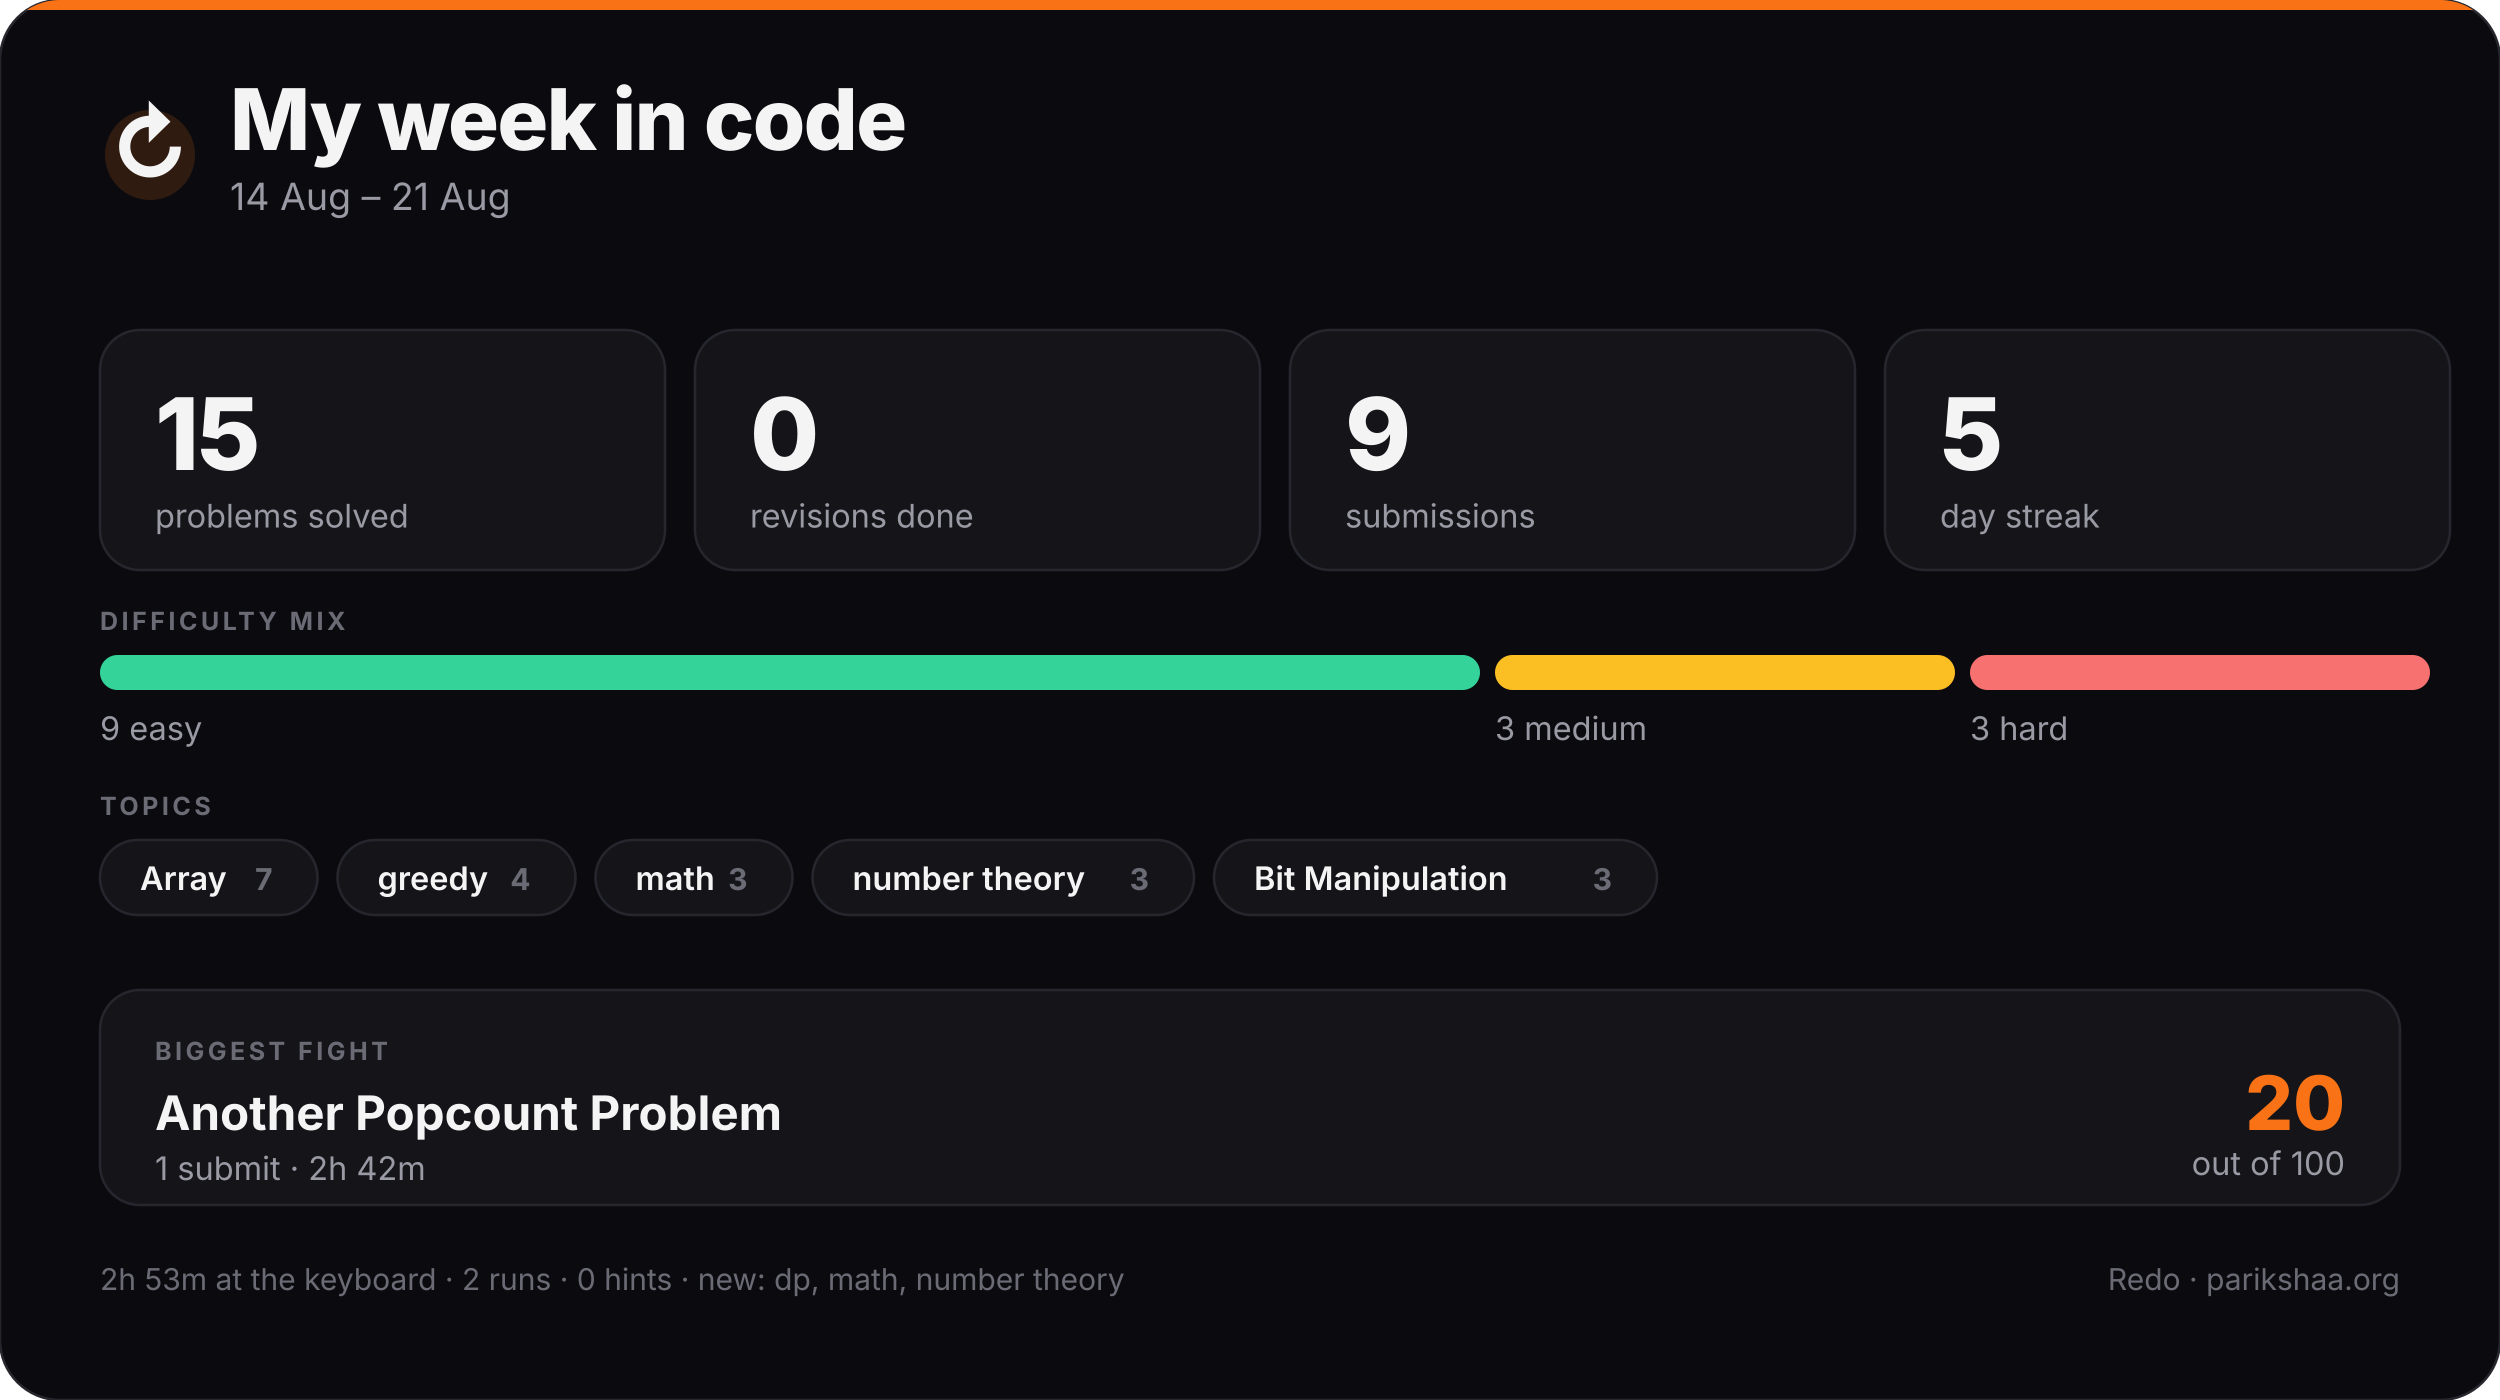
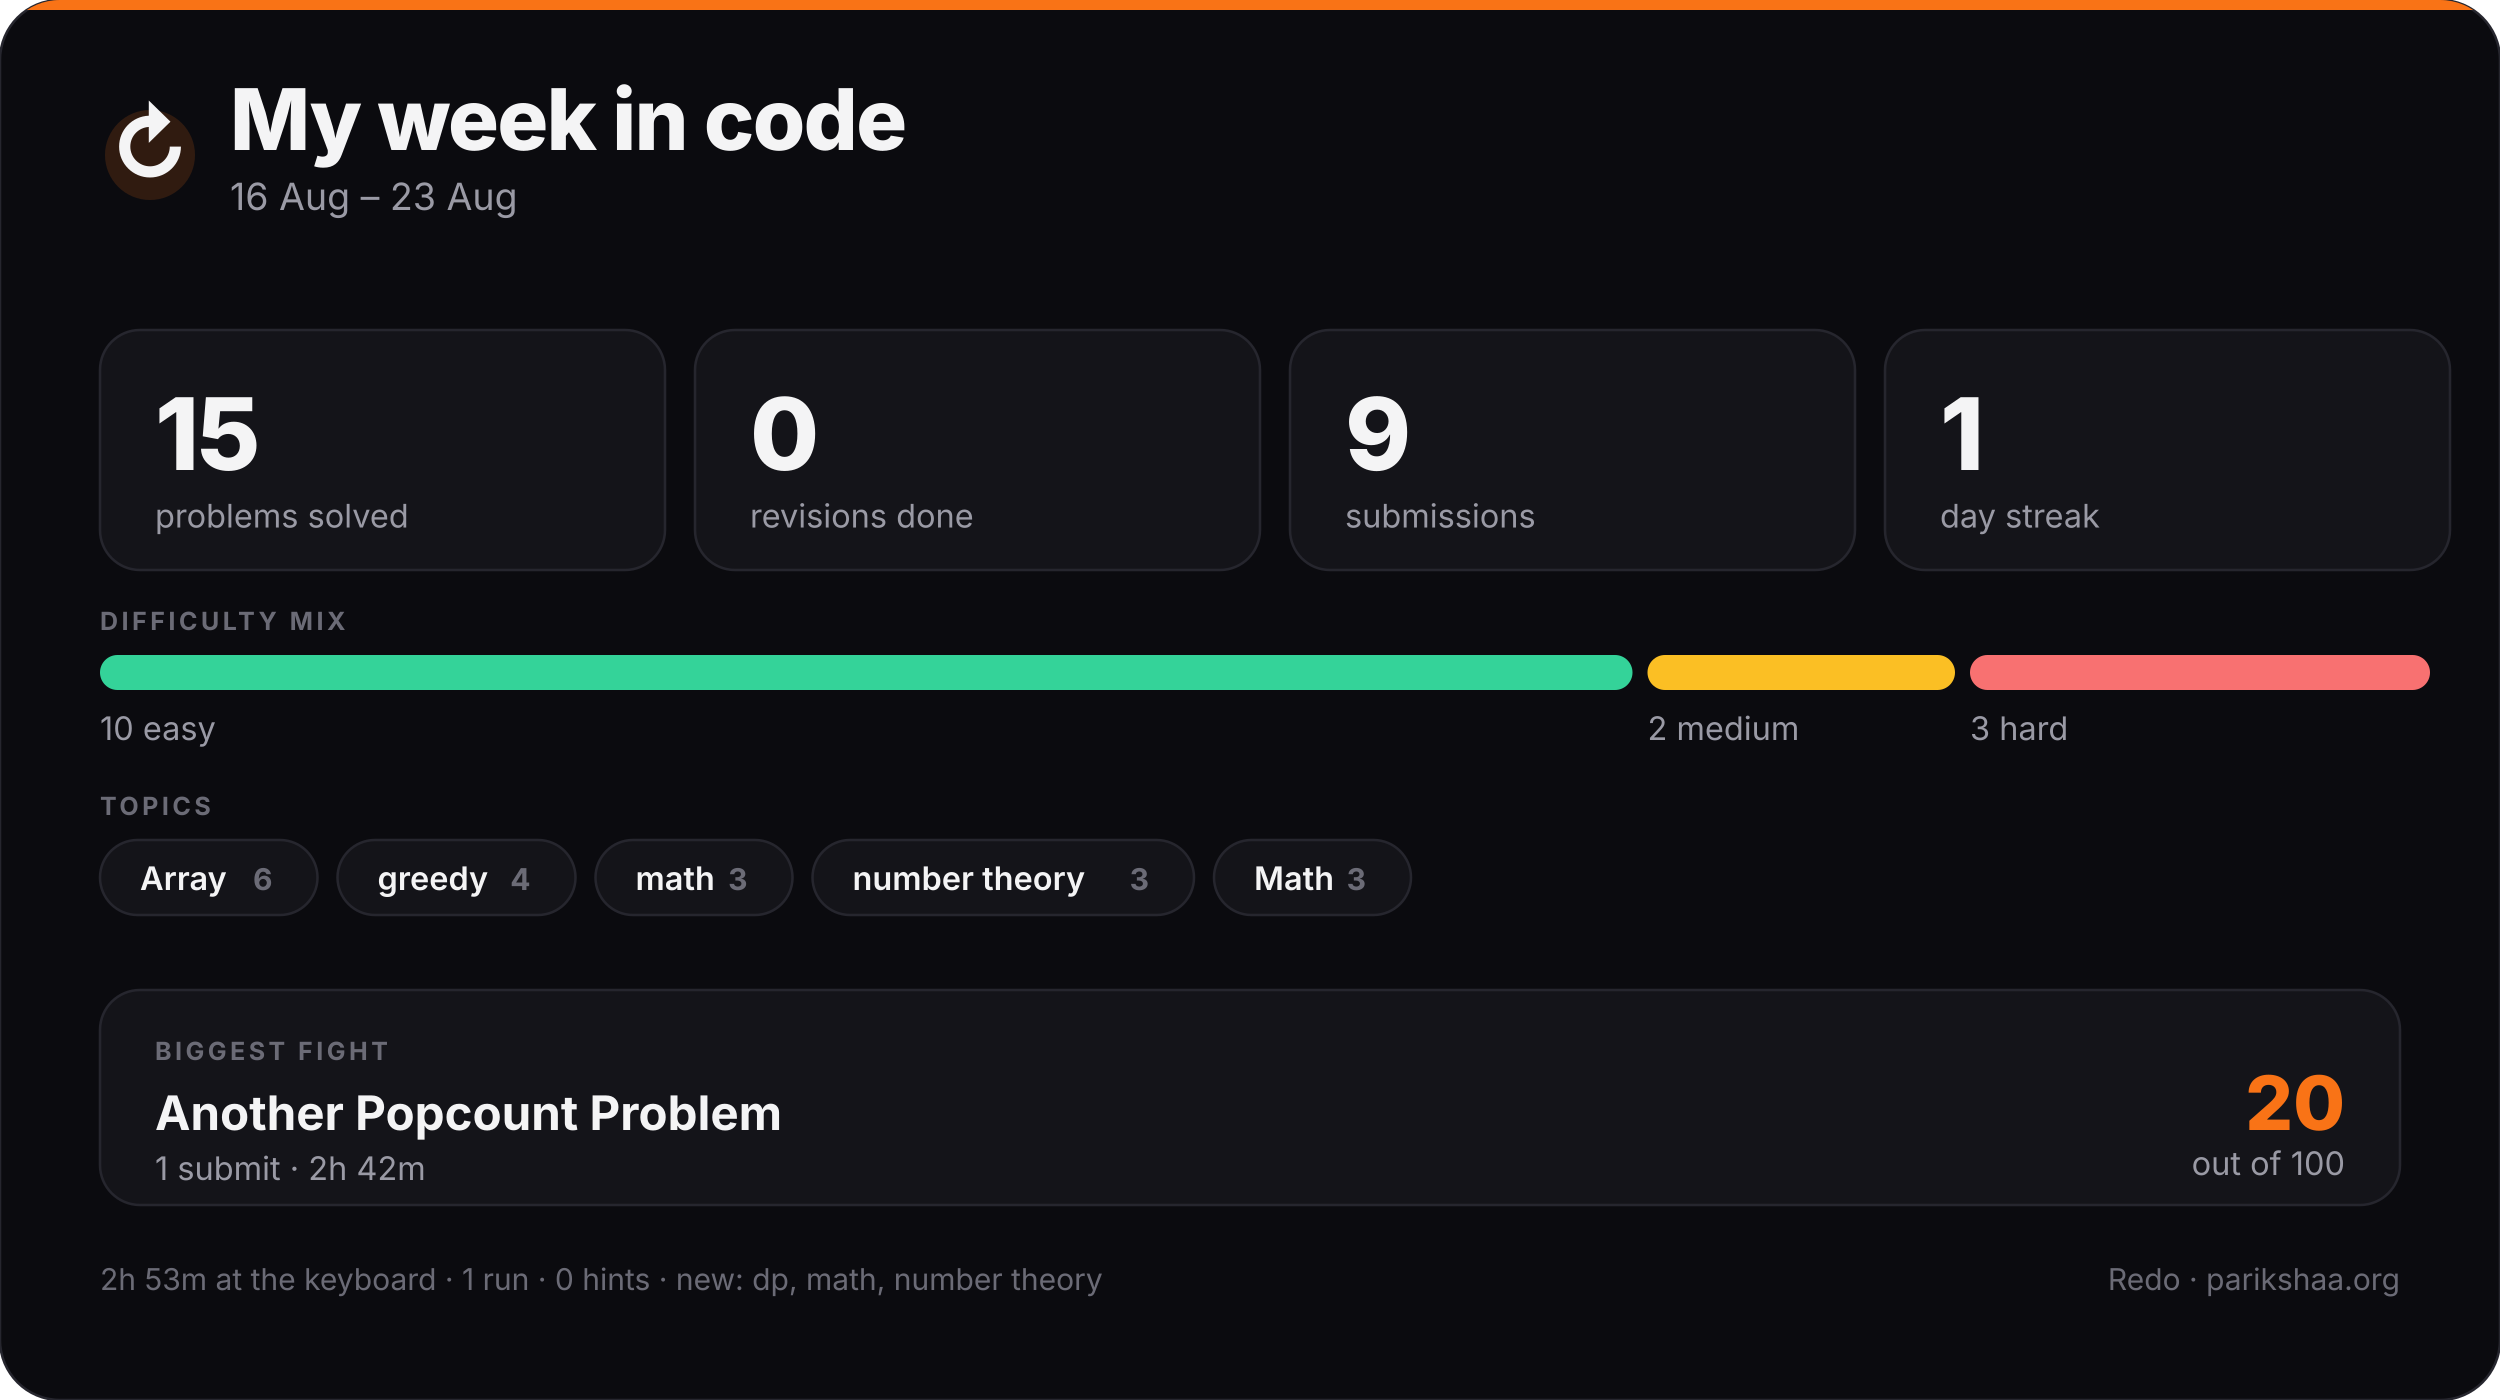
<svg xmlns="http://www.w3.org/2000/svg" width="1000" height="560" viewBox="0 0 1000 560" role="img" aria-label="Week in code">
  <style>
    text { font-family: -apple-system, BlinkMacSystemFont, "Segoe UI", Inter, sans-serif; }
    .title { fill: #f4f4f5; font-size: 34px; font-weight: 800; letter-spacing: -0.02em; }
    .sub { fill: #9a9aa5; font-size: 15px; }
    .big { fill: #f4f4f5; font-size: 40px; font-weight: 800; letter-spacing: -0.02em; }
    .small { fill: #9a9aa5; font-size: 13px; }
    .label { fill: #6b6b76; font-size: 10px; letter-spacing: 0.14em; font-weight: 700; }
    .chip { fill: #f4f4f5; font-size: 13px; font-weight: 600; }
    .chipCount { fill: #6b6b76; font-size: 12px; font-weight: 700; }
    .fightTitle { fill: #f4f4f5; font-size: 19px; font-weight: 700; }
    .fightScore { fill: #f97316; font-size: 30px; font-weight: 800; }
    .foot { fill: #6b6b76; font-size: 12px; }
    .rise { animation: rise 620ms cubic-bezier(.2,.8,.2,1) both; }
    @keyframes rise { from { opacity: 0; transform: translateY(8px); } to { opacity: 1; transform: none; } }
    @media (prefers-reduced-motion: reduce) { .rise { animation: none; } }
  </style>
  <defs>
    <clipPath id="card">
      <rect width="1000" height="560" rx="24" />
    </clipPath>
  </defs>
  <rect width="1000" height="560" rx="24" fill="#0b0b0f" stroke="#26262e" />
  <rect x="0" y="0" width="1000" height="4" fill="#f97316" clip-path="url(#card)" />
  <circle cx="60" cy="62" r="18" fill="#f97316" opacity="0.16" />
  <text x="60" y="71" class="title" fill="#f97316" text-anchor="middle" font-size="24">↻</text>
  <text x="92" y="60" class="title">My week in code</text>
-   <text x="92" y="84" class="sub">14 Aug – 21 Aug</text>
+   <text x="92" y="84" class="sub">16 Aug – 23 Aug</text>
  <g class="rise" style="animation-delay:0s">
    <rect x="40" y="132" width="226" height="96" rx="16" fill="#141419" stroke="#26262e" />
    <text x="62" y="188" class="big">15</text>
    <text x="62" y="211" class="small">problems solved</text>
  </g>
  <g class="rise" style="animation-delay:0.07s">
    <rect x="278" y="132" width="226" height="96" rx="16" fill="#141419" stroke="#26262e" />
    <text x="300" y="188" class="big">0</text>
    <text x="300" y="211" class="small">revisions done</text>
  </g>
  <g class="rise" style="animation-delay:0.14s">
    <rect x="516" y="132" width="226" height="96" rx="16" fill="#141419" stroke="#26262e" />
    <text x="538" y="188" class="big">9</text>
    <text x="538" y="211" class="small">submissions</text>
  </g>
  <g class="rise" style="animation-delay:0.21s">
    <rect x="754" y="132" width="226" height="96" rx="16" fill="#141419" stroke="#26262e" />
-     <text x="776" y="188" class="big">5</text>
+     <text x="776" y="188" class="big">1</text>
    <text x="776" y="211" class="small">day streak</text>
  </g>
  <text x="40" y="252" class="label">DIFFICULTY MIX</text>
-   <rect x="40" y="262" width="552" height="14" rx="7" fill="#34d399" />
-   <text x="40" y="296" class="small" fill="#34d399">9 easy</text>
-   <rect x="598" y="262" width="184" height="14" rx="7" fill="#fbbf24" />
-   <text x="598" y="296" class="small" fill="#fbbf24">3 medium</text>
+   <rect x="40" y="262" width="613" height="14" rx="7" fill="#34d399" />
+   <text x="40" y="296" class="small" fill="#34d399">10 easy</text>
+   <rect x="659" y="262" width="123" height="14" rx="7" fill="#fbbf24" />
+   <text x="659" y="296" class="small" fill="#fbbf24">2 medium</text>
  <rect x="788" y="262" width="184" height="14" rx="7" fill="#f87171" />
  <text x="788" y="296" class="small" fill="#f87171">3 hard</text>
  <text x="40" y="326" class="label">TOPICS</text>
  <g class="rise">
    <rect x="40" y="336" width="87" height="30" rx="15" fill="#141419" stroke="#26262e" />
    <text x="56" y="356" class="chip">Array</text>
-     <text x="109" y="356" class="chipCount" text-anchor="end">7</text>
+     <text x="109" y="356" class="chipCount" text-anchor="end">6</text>
  </g>
  <g class="rise">
    <rect x="135" y="336" width="95.2" height="30" rx="15" fill="#141419" stroke="#26262e" />
    <text x="151" y="356" class="chip">greedy</text>
    <text x="212.2" y="356" class="chipCount" text-anchor="end">4</text>
  </g>
  <g class="rise">
    <rect x="238.2" y="336" width="78.8" height="30" rx="15" fill="#141419" stroke="#26262e" />
    <text x="254.2" y="356" class="chip">math</text>
    <text x="299" y="356" class="chipCount" text-anchor="end">3</text>
  </g>
  <g class="rise">
    <rect x="325" y="336" width="152.6" height="30" rx="15" fill="#141419" stroke="#26262e" />
    <text x="341" y="356" class="chip">number theory</text>
    <text x="459.6" y="356" class="chipCount" text-anchor="end">3</text>
  </g>
  <g class="rise">
-     <rect x="485.6" y="336" width="177.2" height="30" rx="15" fill="#141419" stroke="#26262e" />
-     <text x="501.6" y="356" class="chip">Bit Manipulation</text>
-     <text x="644.8" y="356" class="chipCount" text-anchor="end">3</text>
+     <rect x="485.6" y="336" width="78.8" height="30" rx="15" fill="#141419" stroke="#26262e" />
+     <text x="501.6" y="356" class="chip">Math</text>
+     <text x="546.4" y="356" class="chipCount" text-anchor="end">3</text>
  </g>
  <g class="rise" style="animation-delay:.25s">
    <rect x="40" y="396" width="920" height="86" rx="16" fill="#141419" stroke="#26262e" />
    <text x="62" y="424" class="label">BIGGEST FIGHT</text>
    <text x="62" y="452" class="fightTitle">Another Popcount Problem</text>
    <text x="62" y="472" class="small">1 submit · 2h 42m</text>
    <text x="938" y="452" class="fightScore" text-anchor="end">20</text>
    <text x="938" y="470" class="small" text-anchor="end">out of 100</text>
  </g>
-   <text x="40" y="516" class="foot">2h 53m at the keyboard · 2 runs · 0 hints · new: dp, math, number theory</text>
+   <text x="40" y="516" class="foot">2h 53m at the keyboard · 1 run · 0 hints · new: dp, math, number theory</text>
  <text x="960" y="516" class="foot" text-anchor="end">Redo · parikshaa.org</text>
</svg>
